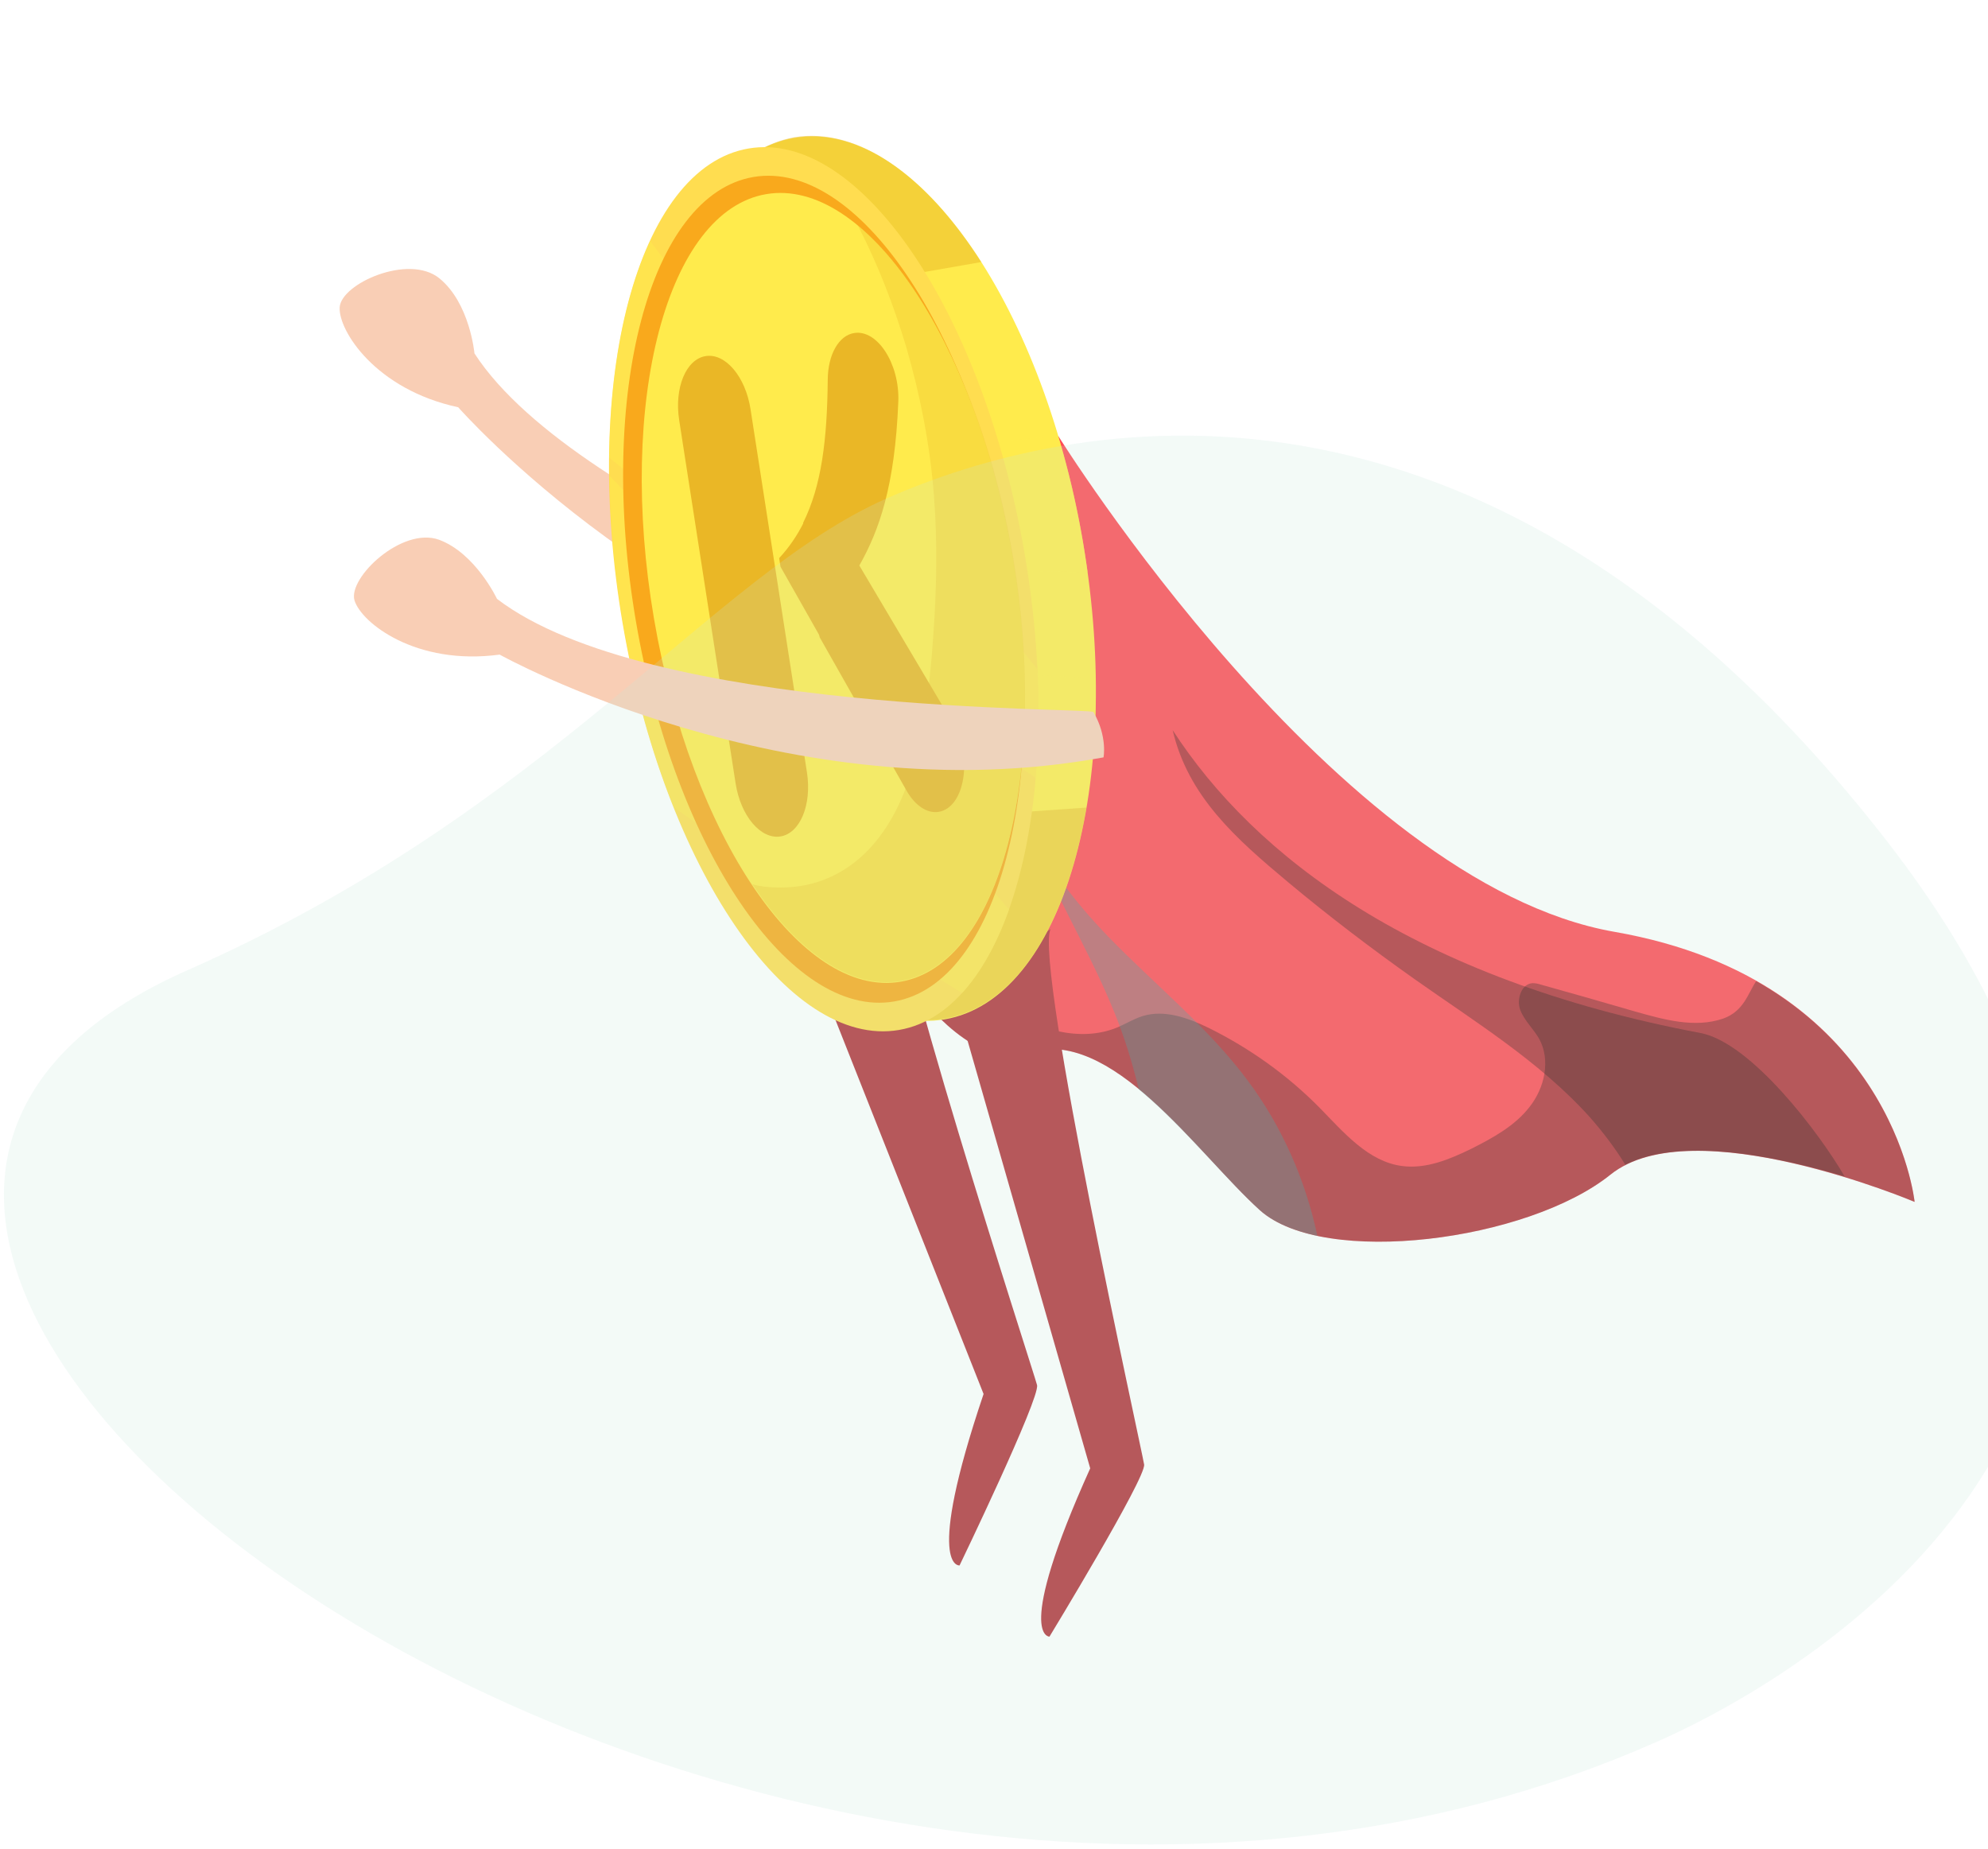
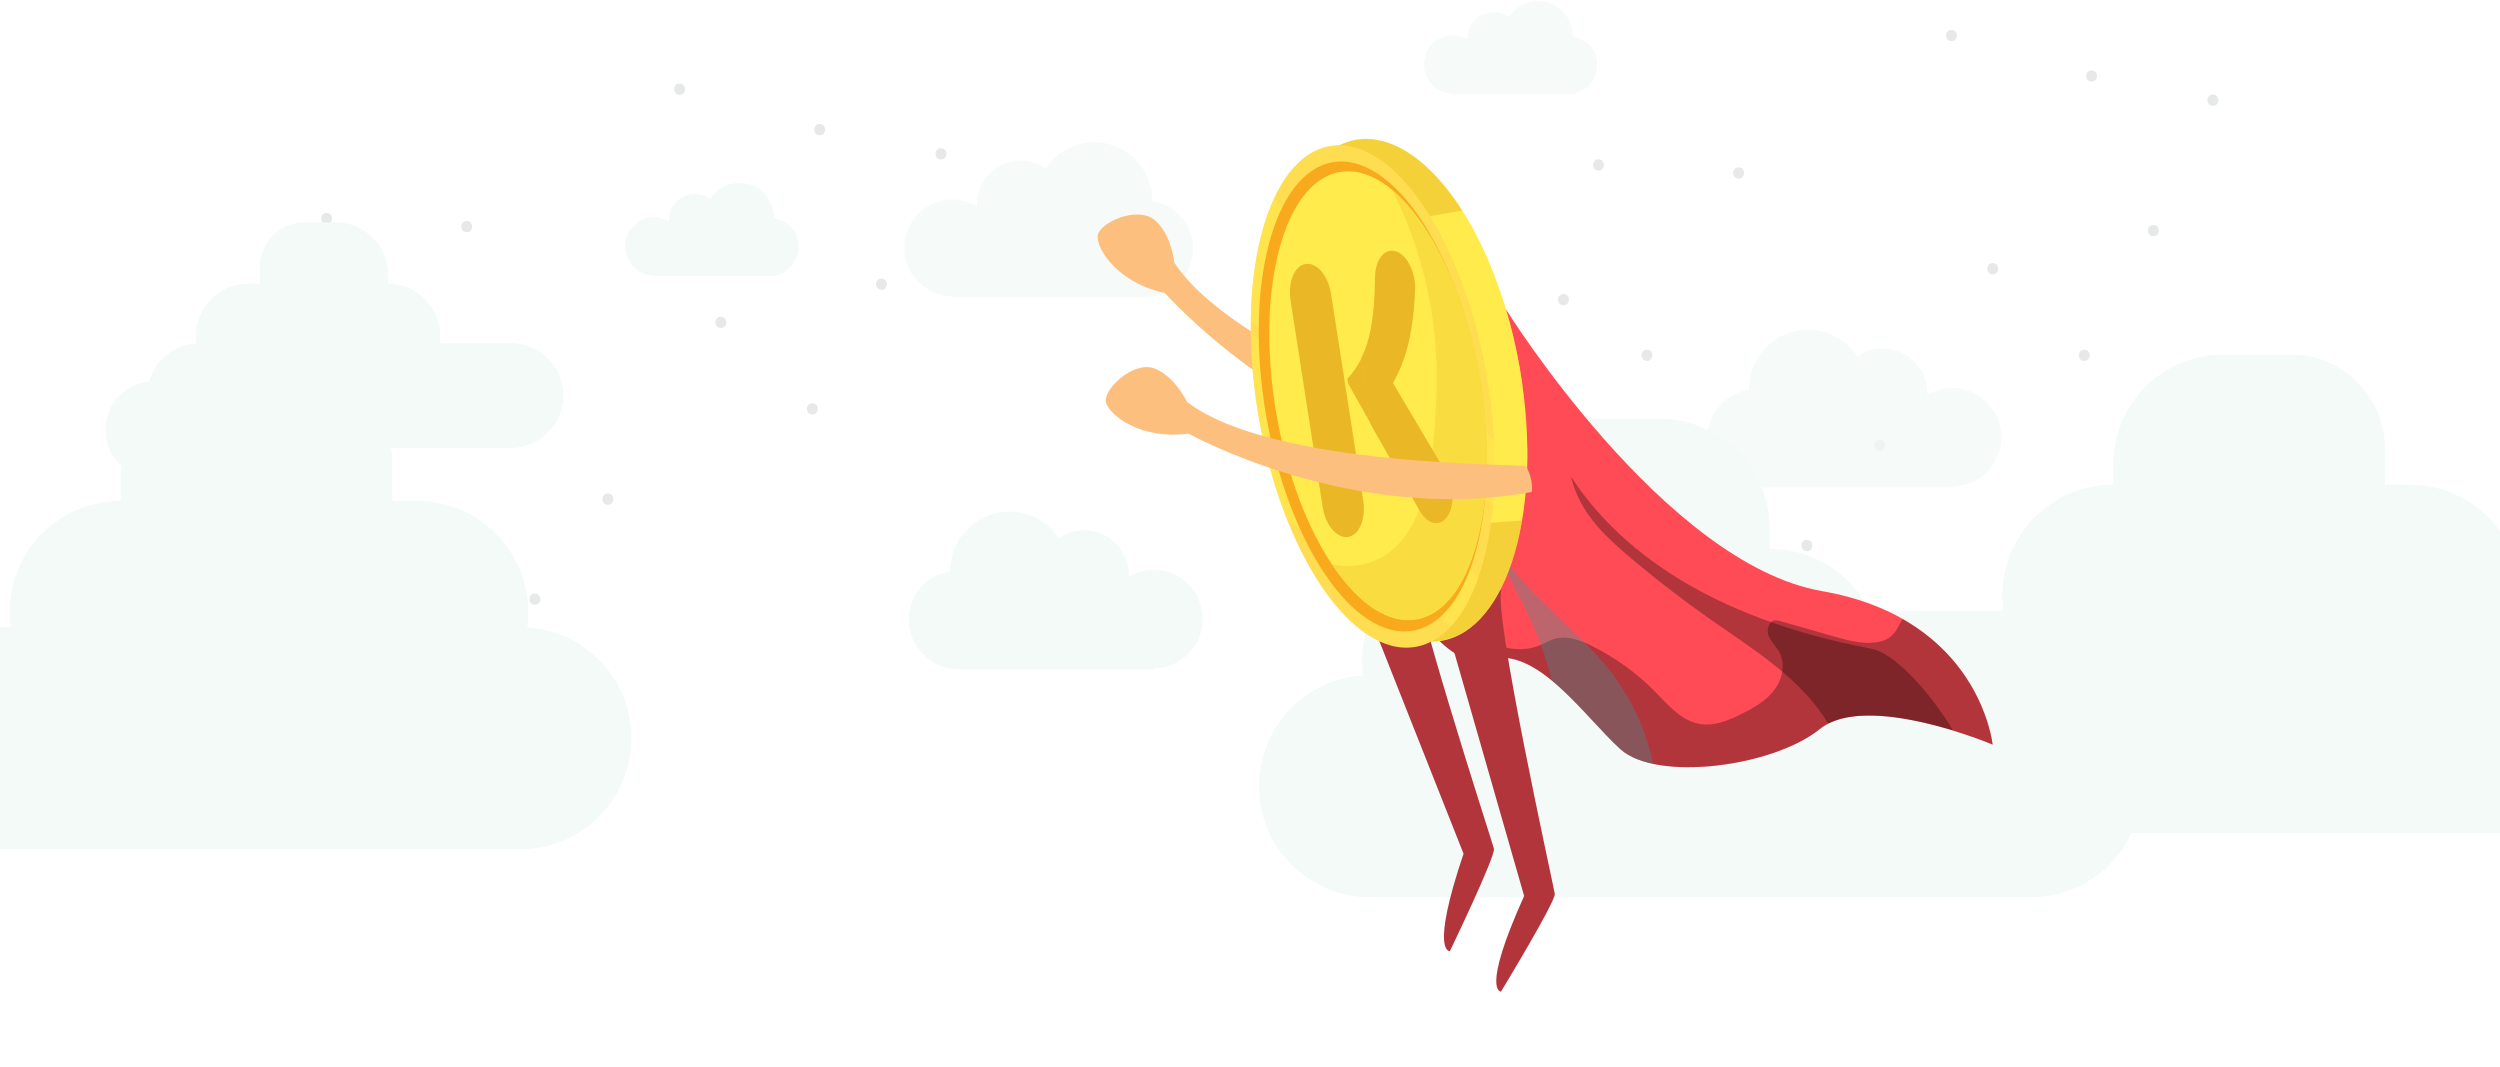
- <svg xmlns="http://www.w3.org/2000/svg" width="356" height="331" viewBox="0 0 356 331" fill="none">
-   <path d="M178.794 118.218C178.588 117.224 103.587 92.051 84.963 63.277C84.963 63.277 84.151 54.277 78.674 49.831C73.198 45.384 61.08 50.784 60.827 55.028C60.585 59.2 67.274 69.757 82.05 72.922C82.05 72.922 121.076 117.386 177.723 126.54C177.795 126.552 179.753 123.179 178.794 118.218Z" fill="#F9CEB5" />
-   <path d="M189.522 78.083C189.522 78.083 239.326 158.159 289.104 166.851C338.881 175.542 342.859 215.211 342.859 215.211C342.859 215.211 303.203 198.428 288.392 210.331C273.581 222.234 237.116 226.961 225.645 216.727C214.257 206.433 199.015 183.61 183.876 188.513C168.748 193.344 151.811 158.346 151.811 158.346L189.522 78.083Z" fill="#FF4B55" />
-   <path opacity="0.3" d="M179.134 180.493C185.484 184.122 193.317 186.812 200.143 183.943C201.652 183.304 203.052 182.425 204.609 181.942C208.502 180.734 212.689 182.234 216.385 184.024C223.766 187.674 230.514 192.477 236.341 198.385C240.643 202.786 245.031 208.014 251.11 208.79C255.378 209.343 259.582 207.595 263.437 205.716C267.304 203.765 271.278 201.609 273.907 198.198C276.608 194.8 277.723 189.81 275.616 185.991C274.581 184.195 272.972 182.749 272.248 180.857C271.524 178.964 272.428 176.157 274.442 176.044C274.885 176.043 275.389 176.126 275.809 176.269C281.53 177.873 287.18 179.466 292.89 181.143C297.903 182.557 303.481 184.138 308.571 182.388C312.26 181.072 312.996 177.942 314.477 175.673C340.307 190.259 342.859 215.211 342.859 215.211C342.859 215.211 303.203 198.428 288.392 210.331C273.581 222.234 237.117 226.961 225.645 216.727C214.257 206.433 199.016 183.61 183.876 188.513C168.748 193.344 151.812 158.346 151.812 158.346L152.288 157.242C160.185 166.297 168.799 174.584 179.134 180.493Z" fill="black" />
-   <path opacity="0.3" d="M198.45 167.704C206.789 176.315 216.265 183.856 223.408 193.453C229.528 201.625 233.783 211.265 235.904 221.294C231.695 220.381 228.095 218.903 225.645 216.727C219.338 211.036 211.872 201.608 203.933 195.058C202.783 190.362 201.394 185.774 199.549 181.259C194.557 168.912 187.399 158.056 183.438 145.731C186.526 153.923 192.262 161.293 198.45 167.704Z" fill="#20A2A5" />
-   <path opacity="0.3" d="M183.45 145.659C182.365 142.82 181.651 139.969 181.272 136.877C181.795 139.993 182.509 142.844 183.45 145.659Z" fill="black" />
-   <path opacity="0.3" d="M291.049 208.55C289.184 205.51 286.996 202.638 284.628 199.959C275.686 190.067 264.21 183.01 253.284 175.304C245.539 169.82 237.986 164.072 230.708 158C221.351 150.183 212.763 142.639 209.99 130.731C224.667 153.388 253.356 175.316 304.526 184.975C313.556 186.679 325.821 202.881 330.311 210.638C318.543 207.154 301.202 203.419 291.049 208.55Z" fill="black" />
-   <path d="M188.121 166.369C185.225 172.748 204.535 259.86 204.884 262.242C205.233 264.623 187.934 293.055 187.934 293.055C187.934 293.055 181.542 293.257 195.229 262.92L170.792 177.713L188.121 166.369Z" fill="#B3353C" />
-   <path d="M159.653 154.239C157.391 160.814 185.127 245.69 185.708 248.002C186.289 250.315 171.832 280.306 171.832 280.306C171.832 280.306 165.493 281.112 176.134 249.608L143.49 167.176L159.653 154.239Z" fill="#B3353C" />
-   <path d="M117.464 110.139C110.023 66.554 121.11 28.299 142.226 24.692C163.342 21.087 186.493 53.496 193.934 97.081C201.374 140.666 190.288 178.921 169.172 182.527C148.056 186.133 124.905 153.724 117.464 110.139Z" fill="#FFEB4C" />
-   <path opacity="0.6" d="M179.579 120.638L196.219 121.45C196.265 125.669 196.118 129.709 195.852 133.582C189.163 133.37 183.133 133.193 183.133 133.193L179.579 120.638Z" fill="#FFEB4C" />
-   <path opacity="0.6" d="M193.943 97.06C194.235 98.882 194.527 100.703 194.759 102.441L176.406 102.161L172.553 79.73L189.45 78.071C191.347 84.072 192.812 90.446 193.943 97.06Z" fill="#FFEB4C" />
-   <path opacity="0.5" d="M175.723 46.924C162.567 49.198 146.5 52.101 146.5 52.101L162.716 146.835L194.559 144.601C190.977 165.516 181.902 180.282 169.141 182.399C161.916 183.651 154.43 180.648 147.402 174.395L132.595 67.035C132.595 67.035 133.741 44.76 135.126 27.326C137.34 25.991 139.711 25.05 142.227 24.576C153.766 22.703 165.846 31.484 175.723 46.924Z" fill="#EAB726" />
-   <path d="M111.505 111.657C104.064 68.072 114.153 29.986 134.038 26.59C153.924 23.195 176.077 55.774 183.518 99.359C190.959 142.944 180.87 181.03 160.984 184.425C141.098 187.821 118.946 155.241 111.505 111.657Z" fill="#FFDD50" />
-   <path opacity="0.5" d="M120.673 144.587C137.71 156.473 154.877 167.125 171.995 177.621C172.055 177.705 172.199 177.728 172.259 177.812C175.678 174.088 178.507 169.01 180.698 162.867C157.187 135.509 133.236 109.925 109.144 85.205C109.248 93.572 110 102.488 111.593 111.691C113.611 123.698 116.742 134.779 120.673 144.587ZM185.774 119.808C186.137 126.592 186.021 133.15 185.46 139.265C174.211 131.728 162.96 123.747 151.697 115.395C137.479 104.784 123.236 93.43 109.088 81.944C109.256 66.528 111.848 52.988 116.416 43.171L116.476 43.255C122.261 51.225 129.394 56.83 135.559 63.384C148.345 76.863 161.06 90.774 173.585 105.393C177.695 110.058 181.71 114.855 185.774 119.808Z" fill="#FFEB4C" />
-   <path d="M113.877 111.252C106.917 70.485 116.334 34.866 134.91 31.694C153.486 28.521 174.187 58.998 181.147 99.764C188.106 140.531 178.689 176.15 160.113 179.322C141.537 182.494 120.836 152.018 113.877 111.252Z" fill="#F9A91C" />
-   <path d="M117.109 110.758C110.461 71.818 119.455 37.794 137.197 34.764C154.94 31.735 174.712 60.846 181.36 99.787C188.008 138.727 179.014 172.751 161.272 175.781C143.529 178.81 123.757 149.699 117.109 110.758Z" fill="#FFEB4C" />
-   <path d="M134.398 73.25L144.505 138.299C145.405 144.095 143.278 149.226 139.746 149.775C136.215 150.323 132.631 146.08 131.73 140.284L121.624 75.235C120.723 69.438 122.85 64.308 126.382 63.759C129.913 63.21 133.497 67.454 134.398 73.25Z" fill="#EAB726" />
-   <path d="M146.902 114.071L139.765 101.475L139.526 99.936C141.325 98.008 142.758 95.88 143.935 93.535L146.902 114.071Z" fill="#EAB726" />
-   <path d="M143.832 93.588C147.117 86.994 148.128 78.702 148.227 67.987C148.262 63.474 150.209 60.057 152.978 59.627C157.141 58.98 161.118 65.178 160.866 71.886C160.257 87.078 157.44 94.954 153.887 101.26L170.678 129.578C174.251 135.619 172.773 144.643 168.064 145.375C166.015 145.693 163.846 144.235 162.339 141.574L146.772 114.091L143.832 93.588Z" fill="#EAB726" />
-   <path opacity="0.3" d="M139.011 158.904C148.122 159.217 156.909 154.305 161.901 141.898C165.012 134.207 166.462 124.026 167.144 113.571C167.713 105.61 167.908 97.219 167.241 88.685C166.56 79.78 164.789 70.77 162.335 62.313C160.052 54.622 157.181 47.353 153.882 40.899C153.773 40.66 153.653 40.492 153.545 40.253C165.783 50.317 176.756 72.587 181.399 99.656C188.013 138.575 179.032 172.569 161.311 175.645C152.336 177.201 142.803 170.462 134.743 158.351C136.086 158.719 137.537 158.883 139.011 158.904Z" fill="#EAB726" />
-   <path d="M195.81 127.504C195.344 126.643 116.239 128.078 88.999 107.233C88.999 107.233 85.155 99.043 78.583 96.632C71.941 94.297 62.32 103.441 63.475 107.489C64.702 111.534 74.512 119.237 89.474 117.212C89.474 117.212 141.122 146.009 197.609 135.615C197.612 135.688 198.362 131.87 195.81 127.504Z" fill="#F9CEB5" />
-   <path opacity="0.2" d="M33.532 173.745C99.067 144.795 127.21 103.195 158.788 89.246C190.367 75.297 265.705 57.615 337.861 150.563C410.017 243.511 331.384 296.563 296.651 311.906C134.007 383.76 -82.53 225.014 33.532 173.745Z" fill="#C3E5D9" />
+ <svg xmlns="http://www.w3.org/2000/svg" width="1336" height="570" viewBox="0 0 1336 570" fill="none">
+   <path d="M835.523 163.131C839.384 163.131 839.39 157.131 835.523 157.131C831.662 157.131 831.656 163.131 835.523 163.131ZM929.123 95.451C932.984 95.451 932.99 89.451 929.123 89.451C925.262 89.451 925.256 95.451 929.123 95.451ZM854.243 91.131C858.104 91.131 858.11 85.131 854.243 85.131C850.382 85.131 850.376 91.131 854.243 91.131ZM1042.88 22.011C1046.74 22.011 1046.75 16.011 1042.88 16.011C1039.02 16.011 1039.02 22.011 1042.88 22.011ZM804.685 287.714C808.545 287.714 808.552 281.714 804.685 281.714C800.824 281.714 800.817 287.714 804.685 287.714ZM1182.56 56.571C1186.42 56.571 1186.43 50.571 1182.56 50.571C1178.7 50.571 1178.7 56.571 1182.56 56.571ZM1064.93 146.614C1068.79 146.614 1068.8 140.614 1064.93 140.614C1061.07 140.614 1061.07 146.614 1064.93 146.614ZM1117.76 43.611C1121.62 43.611 1121.63 37.611 1117.76 37.611C1113.9 37.611 1113.9 43.611 1117.76 43.611ZM1113.84 192.882C1117.7 192.882 1117.71 186.882 1113.84 186.882C1109.98 186.882 1109.98 192.882 1113.84 192.882ZM880.1 192.882C883.96 192.882 883.967 186.882 880.1 186.882C876.239 186.882 876.233 192.882 880.1 192.882ZM965.597 294.538C969.457 294.538 969.464 288.538 965.597 288.538C961.736 288.538 961.73 294.538 965.597 294.538ZM1150.77 126.233C1154.63 126.233 1154.64 120.233 1150.77 120.233C1146.91 120.233 1146.9 126.233 1150.77 126.233ZM1004.56 241.094C1008.42 241.094 1008.43 235.094 1004.56 235.094C1000.7 235.094 1000.7 241.094 1004.56 241.094Z" fill="#E6E9E7" />
+   <path d="M155.807 191.774C159.667 191.774 159.674 185.774 155.807 185.774C151.946 185.774 151.94 191.774 155.807 191.774ZM249.407 124.094C253.267 124.094 253.274 118.094 249.407 118.094C245.546 118.094 245.54 124.094 249.407 124.094ZM174.527 119.774C178.387 119.774 178.394 113.774 174.527 113.774C170.666 113.774 170.66 119.774 174.527 119.774ZM363.167 50.654C367.027 50.654 367.034 44.654 363.167 44.654C359.306 44.654 359.3 50.654 363.167 50.654ZM124.968 316.356C128.829 316.356 128.835 310.356 124.968 310.356C121.108 310.356 121.101 316.356 124.968 316.356ZM502.847 85.214C506.708 85.214 506.714 79.214 502.847 79.214C498.986 79.214 498.98 85.214 502.847 85.214ZM385.217 175.257C389.078 175.257 389.084 169.257 385.217 169.257C381.356 169.257 381.35 175.257 385.217 175.257ZM438.047 72.254C441.907 72.254 441.914 66.254 438.047 66.254C434.186 66.254 434.18 72.254 438.047 72.254ZM434.127 221.524C437.988 221.524 437.994 215.524 434.127 215.524C430.266 215.524 430.26 221.524 434.127 221.524ZM200.383 221.524C204.244 221.524 204.251 215.524 200.383 215.524C196.523 215.524 196.516 221.524 200.383 221.524ZM285.881 323.181C289.741 323.181 289.748 317.181 285.881 317.181C282.02 317.181 282.013 323.181 285.881 323.181ZM471.055 154.876C474.916 154.876 474.922 148.876 471.055 148.876C467.194 148.876 467.188 154.876 471.055 154.876ZM324.847 269.737C328.708 269.737 328.714 263.737 324.847 263.737C320.986 263.737 320.98 269.737 324.847 269.737Z" fill="#E6E9E7" />
+   <path fill-rule="evenodd" clip-rule="evenodd" d="M509.073 158.369C502.201 158.369 495.61 155.639 490.751 150.779C485.892 145.92 483.162 139.33 483.162 132.457C483.162 125.585 485.892 118.995 490.751 114.135C495.61 109.276 502.201 106.546 509.073 106.546C513.629 106.64 518.086 107.888 522.028 110.174V109.137C522.056 104.871 523.246 100.693 525.47 97.052C527.695 93.411 530.869 90.445 534.653 88.474C538.437 86.502 542.686 85.599 546.944 85.861C551.203 86.124 555.309 87.542 558.822 89.963C562.496 84.377 567.873 80.126 574.156 77.841C580.439 75.556 587.291 75.36 593.694 77.281C600.098 79.202 605.71 83.138 609.698 88.504C613.685 93.87 615.835 100.379 615.827 107.065V107.583C628.264 109.137 637.592 120.02 637.592 132.976C637.514 139.734 634.829 146.202 630.098 151.03C625.367 155.857 618.955 158.672 612.199 158.887H508.555L509.073 158.369ZM1043.72 260.482H938.33C931.461 260.264 924.941 257.402 920.13 252.493C915.32 247.584 912.59 241.008 912.51 234.135C912.51 220.962 921.995 209.896 934.642 208.315V207.788C934.634 200.99 936.819 194.372 940.874 188.915C944.928 183.459 950.635 179.457 957.147 177.503C963.658 175.55 970.625 175.75 977.014 178.073C983.402 180.397 988.87 184.719 992.605 190.399C996.177 187.937 1000.35 186.495 1004.68 186.228C1009.01 185.961 1013.33 186.88 1017.18 188.885C1021.03 190.89 1024.26 193.905 1026.52 197.607C1028.78 201.309 1029.99 205.558 1030.02 209.896V210.95C1034.03 208.625 1038.56 207.356 1043.19 207.261C1050.18 207.261 1056.88 210.037 1061.82 214.978C1066.76 219.919 1069.54 226.621 1069.54 233.608C1069.54 240.596 1066.76 247.298 1061.82 252.239C1056.88 257.18 1050.18 259.955 1043.19 259.955L1043.72 260.482ZM776.485 49.99C772.362 49.99 768.408 48.352 765.492 45.436C762.577 42.521 760.939 38.566 760.939 34.443C760.939 30.32 762.577 26.365 765.492 23.45C768.408 20.534 772.362 18.896 776.485 18.896C779.219 18.952 781.894 19.701 784.259 21.073V20.451C784.275 17.891 784.989 15.384 786.324 13.2C787.659 11.015 789.563 9.236 791.834 8.053C794.104 6.87 796.653 6.328 799.208 6.485C801.763 6.643 804.227 7.494 806.335 8.946C808.539 5.595 811.766 3.044 815.535 1.673C819.305 0.302 823.416 0.184 827.258 1.337C831.1 2.49 834.468 4.851 836.86 8.071C839.253 11.29 840.543 15.196 840.538 19.207V19.518C844.197 20.03 847.544 21.861 849.948 24.666C852.353 27.472 853.651 31.059 853.597 34.754C853.55 38.809 851.939 42.69 849.101 45.586C846.262 48.483 842.415 50.172 838.361 50.301H776.174L776.485 49.99Z" fill="#F3FAF7" fill-opacity="0.7" />
+   <path fill-rule="evenodd" clip-rule="evenodd" d="M82.222 255.576C75.35 255.576 68.759 252.847 63.9 247.987C59.041 243.128 56.311 236.537 56.311 229.665C56.311 222.793 59.041 216.203 63.9 211.343C68.759 206.484 75.35 203.754 82.222 203.754C86.778 203.848 91.235 205.096 95.177 207.382V206.345C95.205 202.079 96.395 197.901 98.619 194.26C100.844 190.619 104.018 187.653 107.802 185.682C111.586 183.71 115.835 182.807 120.093 183.069C124.352 183.332 128.458 184.75 131.971 187.171C135.645 181.585 141.022 177.334 147.305 175.049C153.588 172.764 160.44 172.568 166.843 174.489C173.247 176.41 178.859 180.346 182.847 185.712C186.834 191.078 188.984 197.587 188.976 204.272V204.791C201.413 206.345 210.741 217.228 210.741 230.184C210.663 236.942 207.978 243.41 203.247 248.237C198.516 253.065 192.104 255.88 185.348 256.095H81.704L82.222 255.576ZM616.868 357.69H511.479C504.61 357.472 498.09 354.61 493.279 349.701C488.469 344.792 485.739 338.216 485.659 331.343C485.659 318.17 495.144 307.104 507.791 305.523V304.996C507.783 298.198 509.968 291.579 514.023 286.123C518.077 280.667 523.784 276.665 530.296 274.711C536.807 272.758 543.774 272.958 550.163 275.281C556.551 277.605 562.019 281.927 565.754 287.607C569.326 285.145 573.502 283.703 577.832 283.436C582.162 283.169 586.483 284.088 590.33 286.093C594.177 288.098 597.405 291.113 599.667 294.815C601.929 298.517 603.139 302.766 603.167 307.104V308.158C607.176 305.833 611.708 304.564 616.341 304.469C623.329 304.469 630.03 307.245 634.971 312.186C639.912 317.127 642.688 323.829 642.688 330.816C642.688 337.804 639.912 344.505 634.971 349.446C630.03 354.388 623.329 357.163 616.341 357.163L616.868 357.69ZM349.634 147.198C345.511 147.198 341.557 145.56 338.641 142.644C335.726 139.728 334.088 135.774 334.088 131.651C334.088 127.528 335.726 123.573 338.641 120.658C341.557 117.742 345.511 116.104 349.634 116.104C352.368 116.16 355.043 116.909 357.408 118.281V117.659C357.424 115.099 358.138 112.592 359.473 110.408C360.808 108.223 362.712 106.444 364.983 105.261C367.253 104.078 369.802 103.536 372.357 103.693C374.912 103.851 377.376 104.701 379.484 106.154C381.688 102.803 384.915 100.252 388.684 98.881C392.454 97.51 396.565 97.392 400.407 98.545C404.249 99.698 407.617 102.059 410.009 105.279C412.402 108.498 413.692 112.404 413.687 116.415V116.726C417.346 117.238 420.693 119.069 423.097 121.874C425.502 124.68 426.8 128.267 426.746 131.962C426.699 136.017 425.088 139.898 422.25 142.794C419.411 145.691 415.564 147.38 411.51 147.508H349.323L349.634 147.198Z" fill="#F3FAF7" />
+   <path d="M1402.23 385.741C1402.25 393.544 1400.72 401.273 1397.75 408.485C1394.77 415.697 1390.39 422.25 1384.88 427.767C1379.36 433.285 1372.81 437.658 1365.59 440.636C1358.38 443.615 1350.65 445.139 1342.85 445.123H991.78C983.824 445.382 975.896 444.038 968.469 441.172C961.042 438.306 954.268 433.976 948.548 428.439C942.828 422.903 938.279 416.272 935.173 408.943C932.067 401.613 930.466 393.733 930.466 385.772C930.466 377.812 932.067 369.932 935.173 362.602C938.279 355.273 942.828 348.642 948.548 343.105C954.268 337.569 961.042 333.238 968.469 330.372C975.896 327.506 983.824 326.163 991.78 326.422H1070.6C1070.22 323.755 1070.03 321.064 1070.03 318.37C1070.02 310.573 1071.54 302.849 1074.51 295.641C1077.49 288.433 1081.86 281.883 1087.37 276.366C1092.88 270.85 1099.42 266.475 1106.63 263.493C1113.83 260.511 1121.56 258.98 1129.35 258.988V248.169C1129.35 232.603 1135.54 217.675 1146.54 206.669C1157.55 195.662 1172.48 189.479 1188.04 189.479H1224.21C1230.85 189.479 1237.42 190.791 1243.54 193.34C1249.67 195.888 1255.23 199.623 1259.91 204.329C1264.59 209.036 1268.29 214.621 1270.8 220.762C1273.31 226.904 1274.58 233.482 1274.54 240.117V258.988H1287.75C1296.24 258.998 1304.63 260.826 1312.36 264.351C1320.08 267.875 1326.96 273.014 1332.53 279.422C1338.11 285.829 1342.24 293.356 1344.66 301.496C1347.08 309.636 1347.73 318.2 1346.56 326.611C1361.63 327.524 1375.77 334.151 1386.12 345.139C1396.46 356.127 1402.23 370.649 1402.23 385.741Z" fill="#F3FAF7" />
+   <path d="M337.392 394.419C337.409 402.222 335.884 409.951 332.906 417.163C329.928 424.375 325.554 430.928 320.037 436.446C314.519 441.963 307.967 446.336 300.755 449.315C293.543 452.293 285.813 453.818 278.01 453.801H-73.059C-81.016 454.06 -88.943 452.717 -96.37 449.851C-103.797 446.985 -110.572 442.655 -116.292 437.118C-122.012 431.581 -126.561 424.951 -129.667 417.621C-132.773 410.291 -134.374 402.412 -134.374 394.451C-134.374 386.49 -132.773 378.611 -129.667 371.281C-126.561 363.951 -122.012 357.321 -116.292 351.784C-110.572 346.247 -103.797 341.917 -96.37 339.051C-88.943 336.185 -81.016 334.841 -73.059 335.101H5.76C5.381 332.433 5.192 329.743 5.194 327.049C5.177 319.251 6.7 311.527 9.674 304.319C12.649 297.111 17.017 290.561 22.527 285.045C28.038 279.528 34.583 275.153 41.788 272.171C48.993 269.189 56.715 267.659 64.513 267.667V256.847C64.513 241.282 70.696 226.354 81.703 215.347C92.709 204.341 107.637 198.157 123.203 198.157H159.373C166.008 198.157 172.578 199.469 178.704 202.018C184.83 204.567 190.391 208.302 195.068 213.008C199.746 217.714 203.446 223.299 205.956 229.441C208.467 235.583 209.738 242.161 209.696 248.796V267.667H222.906C231.398 267.676 239.789 269.504 247.515 273.029C255.241 276.554 262.122 281.693 267.695 288.1C273.268 294.507 277.404 302.034 279.823 310.174C282.243 318.314 282.89 326.878 281.722 335.289C296.786 336.202 310.935 342.829 321.28 353.818C331.625 364.806 337.388 379.327 337.392 394.419Z" fill="#F3FAF7" />
+   <path d="M672.857 420.083C672.841 427.885 674.365 435.615 677.344 442.827C680.322 450.039 684.695 456.591 690.213 462.109C695.73 467.626 702.283 472 709.495 474.978C716.707 477.956 724.436 479.481 732.239 479.464H1083.31C1091.27 479.723 1099.19 478.38 1106.62 475.514C1114.05 472.648 1120.82 468.318 1126.54 462.781C1132.26 457.244 1136.81 450.614 1139.92 443.284C1143.02 435.954 1144.62 428.075 1144.62 420.114C1144.62 412.153 1143.02 404.274 1139.92 396.944C1136.81 389.614 1132.26 382.984 1126.54 377.447C1120.82 371.91 1114.05 367.58 1106.62 364.714C1099.19 361.848 1091.27 360.505 1083.31 360.764H1004.49C1004.87 358.097 1005.06 355.406 1005.06 352.712C1005.07 344.914 1003.55 337.19 1000.58 329.982C997.601 322.775 993.233 316.225 987.722 310.708C982.212 305.191 975.666 300.817 968.461 297.835C961.257 294.853 953.534 293.322 945.737 293.33V282.511C945.737 266.945 939.553 252.017 928.547 241.011C917.54 230.004 902.612 223.821 887.047 223.821H850.877C844.242 223.821 837.672 225.133 831.546 227.681C825.42 230.23 819.858 233.965 815.181 238.671C810.504 243.377 806.804 248.962 804.293 255.104C801.783 261.246 800.512 267.824 800.553 274.459V293.33H787.343C778.851 293.339 770.46 295.168 762.734 298.692C755.008 302.217 748.127 307.356 742.554 313.763C736.981 320.171 732.846 327.698 730.426 335.838C728.007 343.977 727.359 352.541 728.528 360.952C713.463 361.866 699.315 368.492 688.97 379.481C678.624 390.469 672.862 404.991 672.857 420.083Z" fill="#F3FAF7" />
+   <path d="M78.694 211.356C78.686 215.033 79.404 218.676 80.808 222.075C82.212 225.474 84.273 228.562 86.873 231.162C89.473 233.763 92.562 235.824 95.961 237.228C99.36 238.631 103.002 239.35 106.68 239.342H272.137C275.887 239.464 279.623 238.831 283.124 237.48C286.624 236.13 289.817 234.089 292.513 231.479C295.209 228.87 297.352 225.745 298.816 222.291C300.28 218.836 301.035 215.122 301.035 211.371C301.035 207.619 300.28 203.905 298.816 200.451C297.352 196.996 295.209 193.871 292.513 191.262C289.817 188.652 286.624 186.612 283.124 185.261C279.623 183.91 275.887 183.277 272.137 183.399H234.99C235.169 182.142 235.258 180.874 235.257 179.604C235.265 175.929 234.547 172.289 233.145 168.892C231.744 165.495 229.685 162.408 227.088 159.808C224.491 157.208 221.406 155.146 218.01 153.741C214.615 152.335 210.975 151.614 207.3 151.618V146.519C207.3 139.183 204.386 132.147 199.199 126.96C194.012 121.773 186.976 118.858 179.64 118.858H162.593C159.466 118.858 156.37 119.477 153.483 120.678C150.595 121.879 147.974 123.639 145.77 125.857C143.566 128.075 141.822 130.708 140.639 133.602C139.456 136.497 138.856 139.597 138.876 142.724V151.618H132.65C128.648 151.622 124.693 152.484 121.052 154.145C117.411 155.806 114.168 158.228 111.541 161.248C108.915 164.268 106.966 167.815 105.826 171.651C104.685 175.488 104.38 179.524 104.931 183.488C97.831 183.918 91.163 187.042 86.287 192.22C81.412 197.399 78.695 204.243 78.694 211.356Z" fill="#F3FAF7" />
+   <path d="M786.628 233.426C786.279 231.739 659.094 189.051 627.512 140.258C627.512 140.258 626.134 124.995 616.847 117.455C607.56 109.915 587.011 119.071 586.581 126.269C586.171 133.344 597.515 151.246 622.571 156.613C622.571 156.613 688.751 232.014 784.812 247.538C784.934 247.558 788.254 241.837 786.628 233.426Z" fill="#FCBF7D" />
+   <path d="M804.82 165.364C804.82 165.364 889.276 301.157 973.688 315.895C1058.1 330.633 1064.85 397.903 1064.85 397.903C1064.85 397.903 997.598 369.443 972.481 389.628C947.365 409.813 885.529 417.828 866.076 400.474C846.764 383.018 820.918 344.315 795.245 352.629C769.592 360.822 740.871 301.472 740.871 301.472L804.82 165.364Z" fill="#FF4B55" />
+   <path opacity="0.3" d="M787.204 339.029C797.972 345.183 811.256 349.745 822.831 344.879C825.389 343.795 827.764 342.306 830.404 341.486C837.006 339.438 844.106 341.982 850.374 345.016C862.89 351.207 874.333 359.351 884.215 369.369C891.51 376.833 898.95 385.698 909.259 387.015C916.498 387.953 923.625 384.988 930.163 381.801C936.721 378.493 943.46 374.838 947.919 369.054C952.499 363.29 954.389 354.829 950.817 348.353C949.061 345.308 946.332 342.855 945.104 339.646C943.877 336.437 945.411 331.676 948.825 331.485C949.577 331.483 950.431 331.624 951.143 331.866C960.846 334.587 970.426 337.288 980.108 340.131C988.611 342.529 998.069 345.21 1006.7 342.242C1012.96 340.011 1014.2 334.703 1016.72 330.855C1060.52 355.59 1064.85 397.903 1064.85 397.903C1064.85 397.903 997.598 369.443 972.482 389.628C947.365 409.813 885.53 417.828 866.076 400.474C846.765 383.018 820.919 344.314 795.245 352.629C769.592 360.822 740.871 301.472 740.871 301.472L741.68 299.6C755.071 314.956 769.679 329.008 787.204 339.029Z" fill="black" />
+   <path opacity="0.3" d="M819.96 317.341C834.101 331.944 850.17 344.732 862.283 361.006C872.662 374.865 879.876 391.212 883.474 408.218C876.335 406.67 870.231 404.164 866.076 400.474C855.381 390.824 842.72 374.836 829.258 363.728C827.308 355.764 824.952 347.984 821.824 340.328C813.358 319.39 801.22 300.982 794.503 280.08C799.74 293.972 809.466 306.471 819.96 317.341Z" fill="#20A2A5" />
+   <path opacity="0.3" d="M794.523 279.958C792.682 275.145 791.472 270.31 790.829 265.066C791.716 270.35 792.926 275.185 794.523 279.958Z" fill="black" />
+   <path opacity="0.3" d="M976.987 386.608C973.824 381.453 970.113 376.583 966.098 372.039C950.935 355.264 931.474 343.297 912.946 330.23C899.813 320.931 887.004 311.183 874.661 300.886C858.795 287.63 844.231 274.838 839.528 254.643C864.418 293.064 913.068 330.25 999.841 346.629C1015.15 349.52 1035.95 376.994 1043.57 390.148C1023.61 384.24 994.204 377.907 976.987 386.608Z" fill="black" />
+   <path d="M802.443 315.077C797.533 325.896 830.278 473.618 830.87 477.657C831.462 481.696 802.126 529.909 802.126 529.909C802.126 529.909 791.286 530.253 814.498 478.808L773.058 334.314L802.443 315.077Z" fill="#B3353C" />
+   <path d="M754.169 294.508C750.334 305.657 797.367 449.589 798.352 453.51C799.337 457.431 774.822 508.29 774.822 508.29C774.822 508.29 764.072 509.657 782.117 456.233L726.76 316.447L754.169 294.508Z" fill="#B3353C" />
+   <path d="M682.626 219.724C670.008 145.814 688.808 80.941 724.617 74.826C760.425 68.711 799.683 123.67 812.301 197.581C824.919 271.491 806.119 336.364 770.311 342.479C734.502 348.594 695.244 293.635 682.626 219.724Z" fill="#FFEB4C" />
+   <path opacity="0.6" d="M787.959 237.529L816.176 238.905C816.254 246.06 816.006 252.911 815.554 259.478C804.211 259.119 793.986 258.818 793.986 258.818L787.959 237.529Z" fill="#FFEB4C" />
+   <path opacity="0.6" d="M812.317 197.546C812.812 200.635 813.307 203.723 813.7 206.67L782.579 206.196L776.045 168.157L804.699 165.344C807.914 175.521 810.4 186.33 812.317 197.546Z" fill="#FFEB4C" />
+   <path opacity="0.5" d="M781.421 112.527C759.111 116.382 731.864 121.305 731.864 121.305L759.363 281.953L813.362 278.165C807.287 313.631 791.899 338.672 770.259 342.261C758.007 344.384 745.311 339.292 733.395 328.689L708.285 146.63C708.285 146.63 710.227 108.856 712.576 79.293C716.331 77.028 720.352 75.432 724.619 74.629C744.186 71.452 764.67 86.344 781.421 112.527Z" fill="#EAB726" />
+   <path d="M672.52 222.298C659.902 148.388 677.01 83.803 710.732 78.045C744.454 72.286 782.021 127.534 794.639 201.444C807.257 275.355 790.149 339.939 756.426 345.698C722.704 351.456 685.138 296.208 672.52 222.298Z" fill="#FFDD50" />
+   <path opacity="0.5" d="M688.067 278.14C716.959 298.298 746.069 316.36 775.098 334.159C775.2 334.301 775.444 334.341 775.546 334.483C781.344 328.168 786.141 319.557 789.856 309.14C749.987 262.746 709.372 219.361 668.517 177.441C668.693 191.63 669.969 206.751 672.669 222.356C676.092 242.717 681.401 261.508 688.067 278.14ZM798.464 236.121C799.081 247.626 798.884 258.746 797.933 269.115C778.856 256.334 759.777 242.801 740.677 228.637C716.567 210.644 692.414 191.39 668.423 171.912C668.706 145.77 673.103 122.809 680.848 106.162L680.95 106.304C690.76 119.819 702.857 129.324 713.311 140.438C734.993 163.296 756.555 186.886 777.794 211.676C784.765 219.587 791.573 227.722 798.464 236.121Z" fill="#FFEB4C" />
+   <path d="M676.542 221.611C664.74 152.48 680.709 92.078 712.21 86.698C743.711 81.319 778.815 133 790.617 202.131C802.419 271.262 786.45 331.665 754.95 337.044C723.449 342.423 688.344 290.742 676.542 221.611Z" fill="#F9A91C" />
+   <path d="M682.023 220.775C670.75 154.74 686.001 97.043 716.089 91.906C746.176 86.768 779.706 136.134 790.979 202.169C802.253 268.204 787.001 325.9 756.914 331.038C726.827 336.176 693.297 286.809 682.023 220.775Z" fill="#FFEB4C" />
+   <path d="M711.342 157.169L728.481 267.477C730.008 277.307 726.4 286.008 720.412 286.938C714.423 287.869 708.346 280.672 706.818 270.843L689.679 160.535C688.152 150.705 691.76 142.004 697.748 141.074C703.737 140.143 709.815 147.34 711.342 157.169Z" fill="#EAB726" />
+   <path d="M732.546 226.392L720.444 205.032L720.039 202.423C723.089 199.153 725.519 195.544 727.514 191.568L732.546 226.392Z" fill="#EAB726" />
+   <path d="M727.34 191.657C732.91 180.476 734.625 166.415 734.792 148.244C734.852 140.591 738.154 134.796 742.849 134.067C749.91 132.97 756.654 143.48 756.225 154.856C755.193 180.618 750.416 193.975 744.392 204.667L772.865 252.689C778.924 262.933 776.417 278.236 768.433 279.477C764.958 280.017 761.28 277.543 758.724 273.031L732.326 226.426L727.34 191.657Z" fill="#EAB726" />
+   <path opacity="0.3" d="M719.165 302.419C734.615 302.951 749.515 294.621 757.982 273.582C763.256 260.539 765.715 243.274 766.872 225.545C767.836 212.045 768.168 197.815 767.036 183.344C765.882 168.243 762.878 152.963 758.718 138.622C754.845 125.58 749.978 113.253 744.382 102.309C744.198 101.903 743.994 101.619 743.81 101.213C764.564 118.279 783.172 156.045 791.046 201.947C802.261 267.946 787.031 325.592 756.98 330.808C741.761 333.446 725.594 322.02 711.927 301.481C714.205 302.105 716.665 302.384 719.165 302.419Z" fill="#EAB726" />
+   <path d="M815.484 249.171C814.694 247.712 680.549 250.145 634.356 214.797C634.356 214.797 627.837 200.907 616.693 196.82C605.429 192.86 589.114 208.367 591.072 215.231C593.153 222.091 609.789 235.152 635.16 231.72C635.16 231.72 722.744 280.553 818.534 262.927C818.538 263.051 819.81 256.575 815.484 249.171Z" fill="#FCBF7D" />
</svg>
